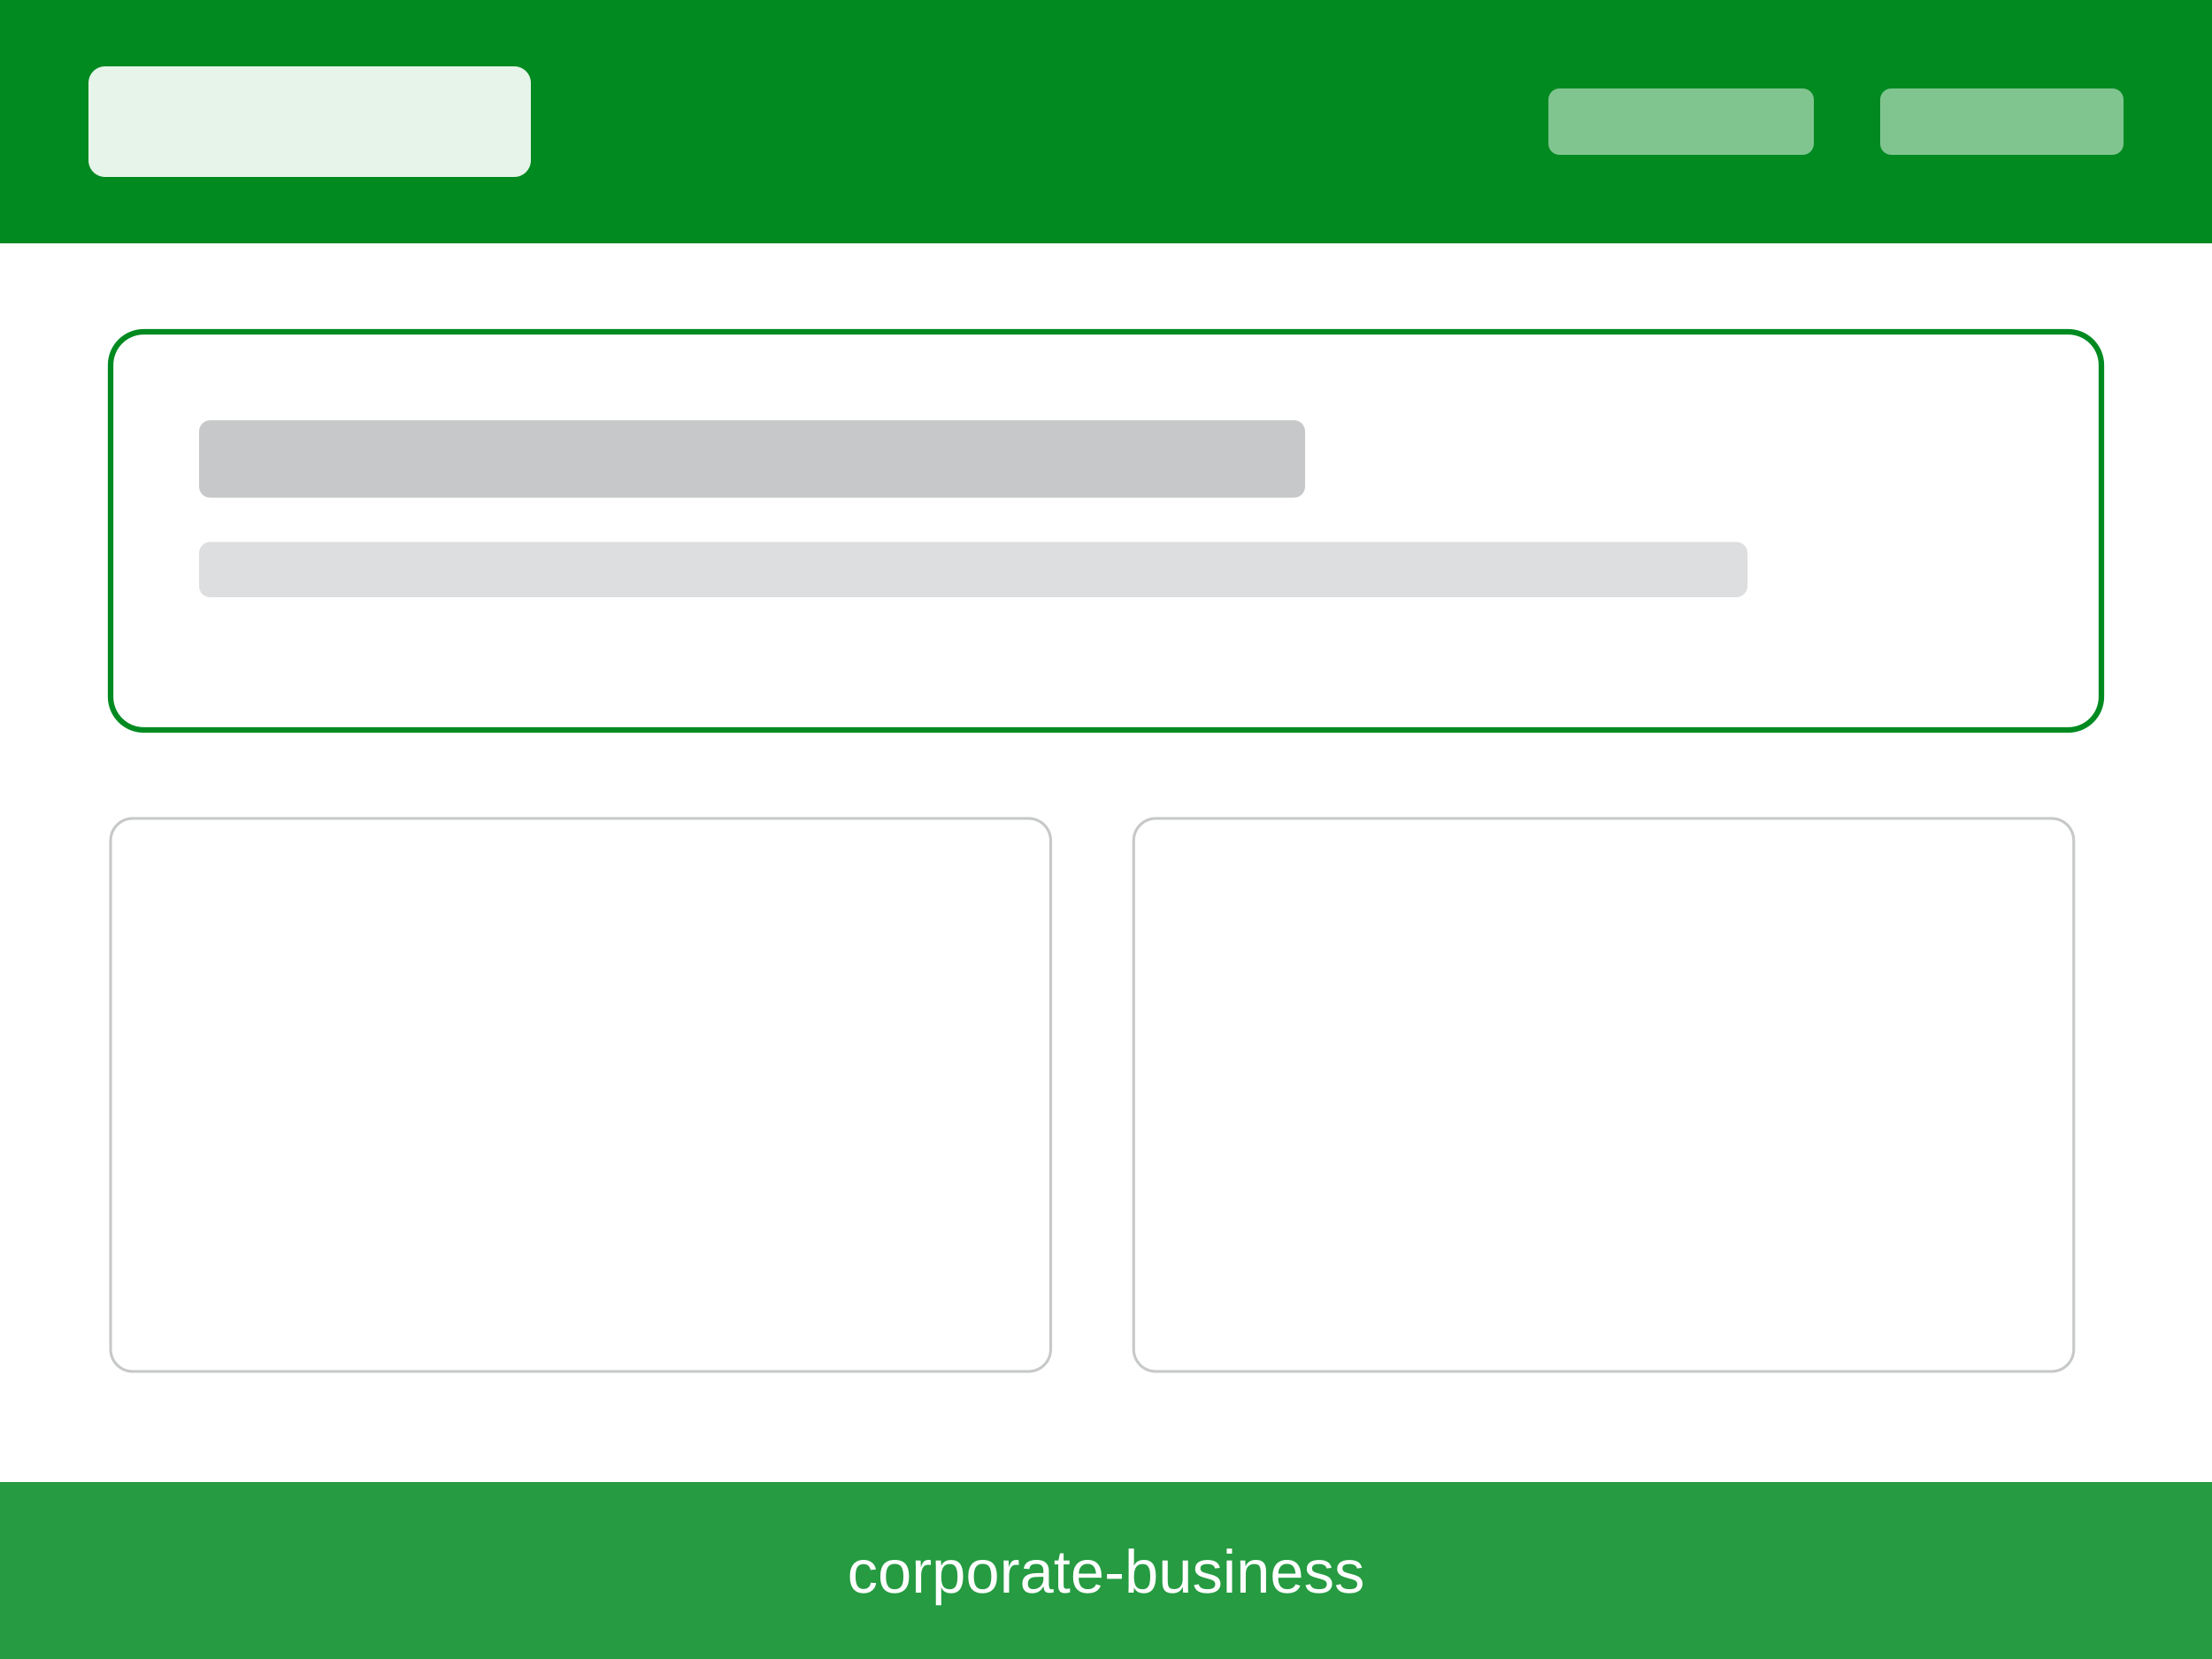
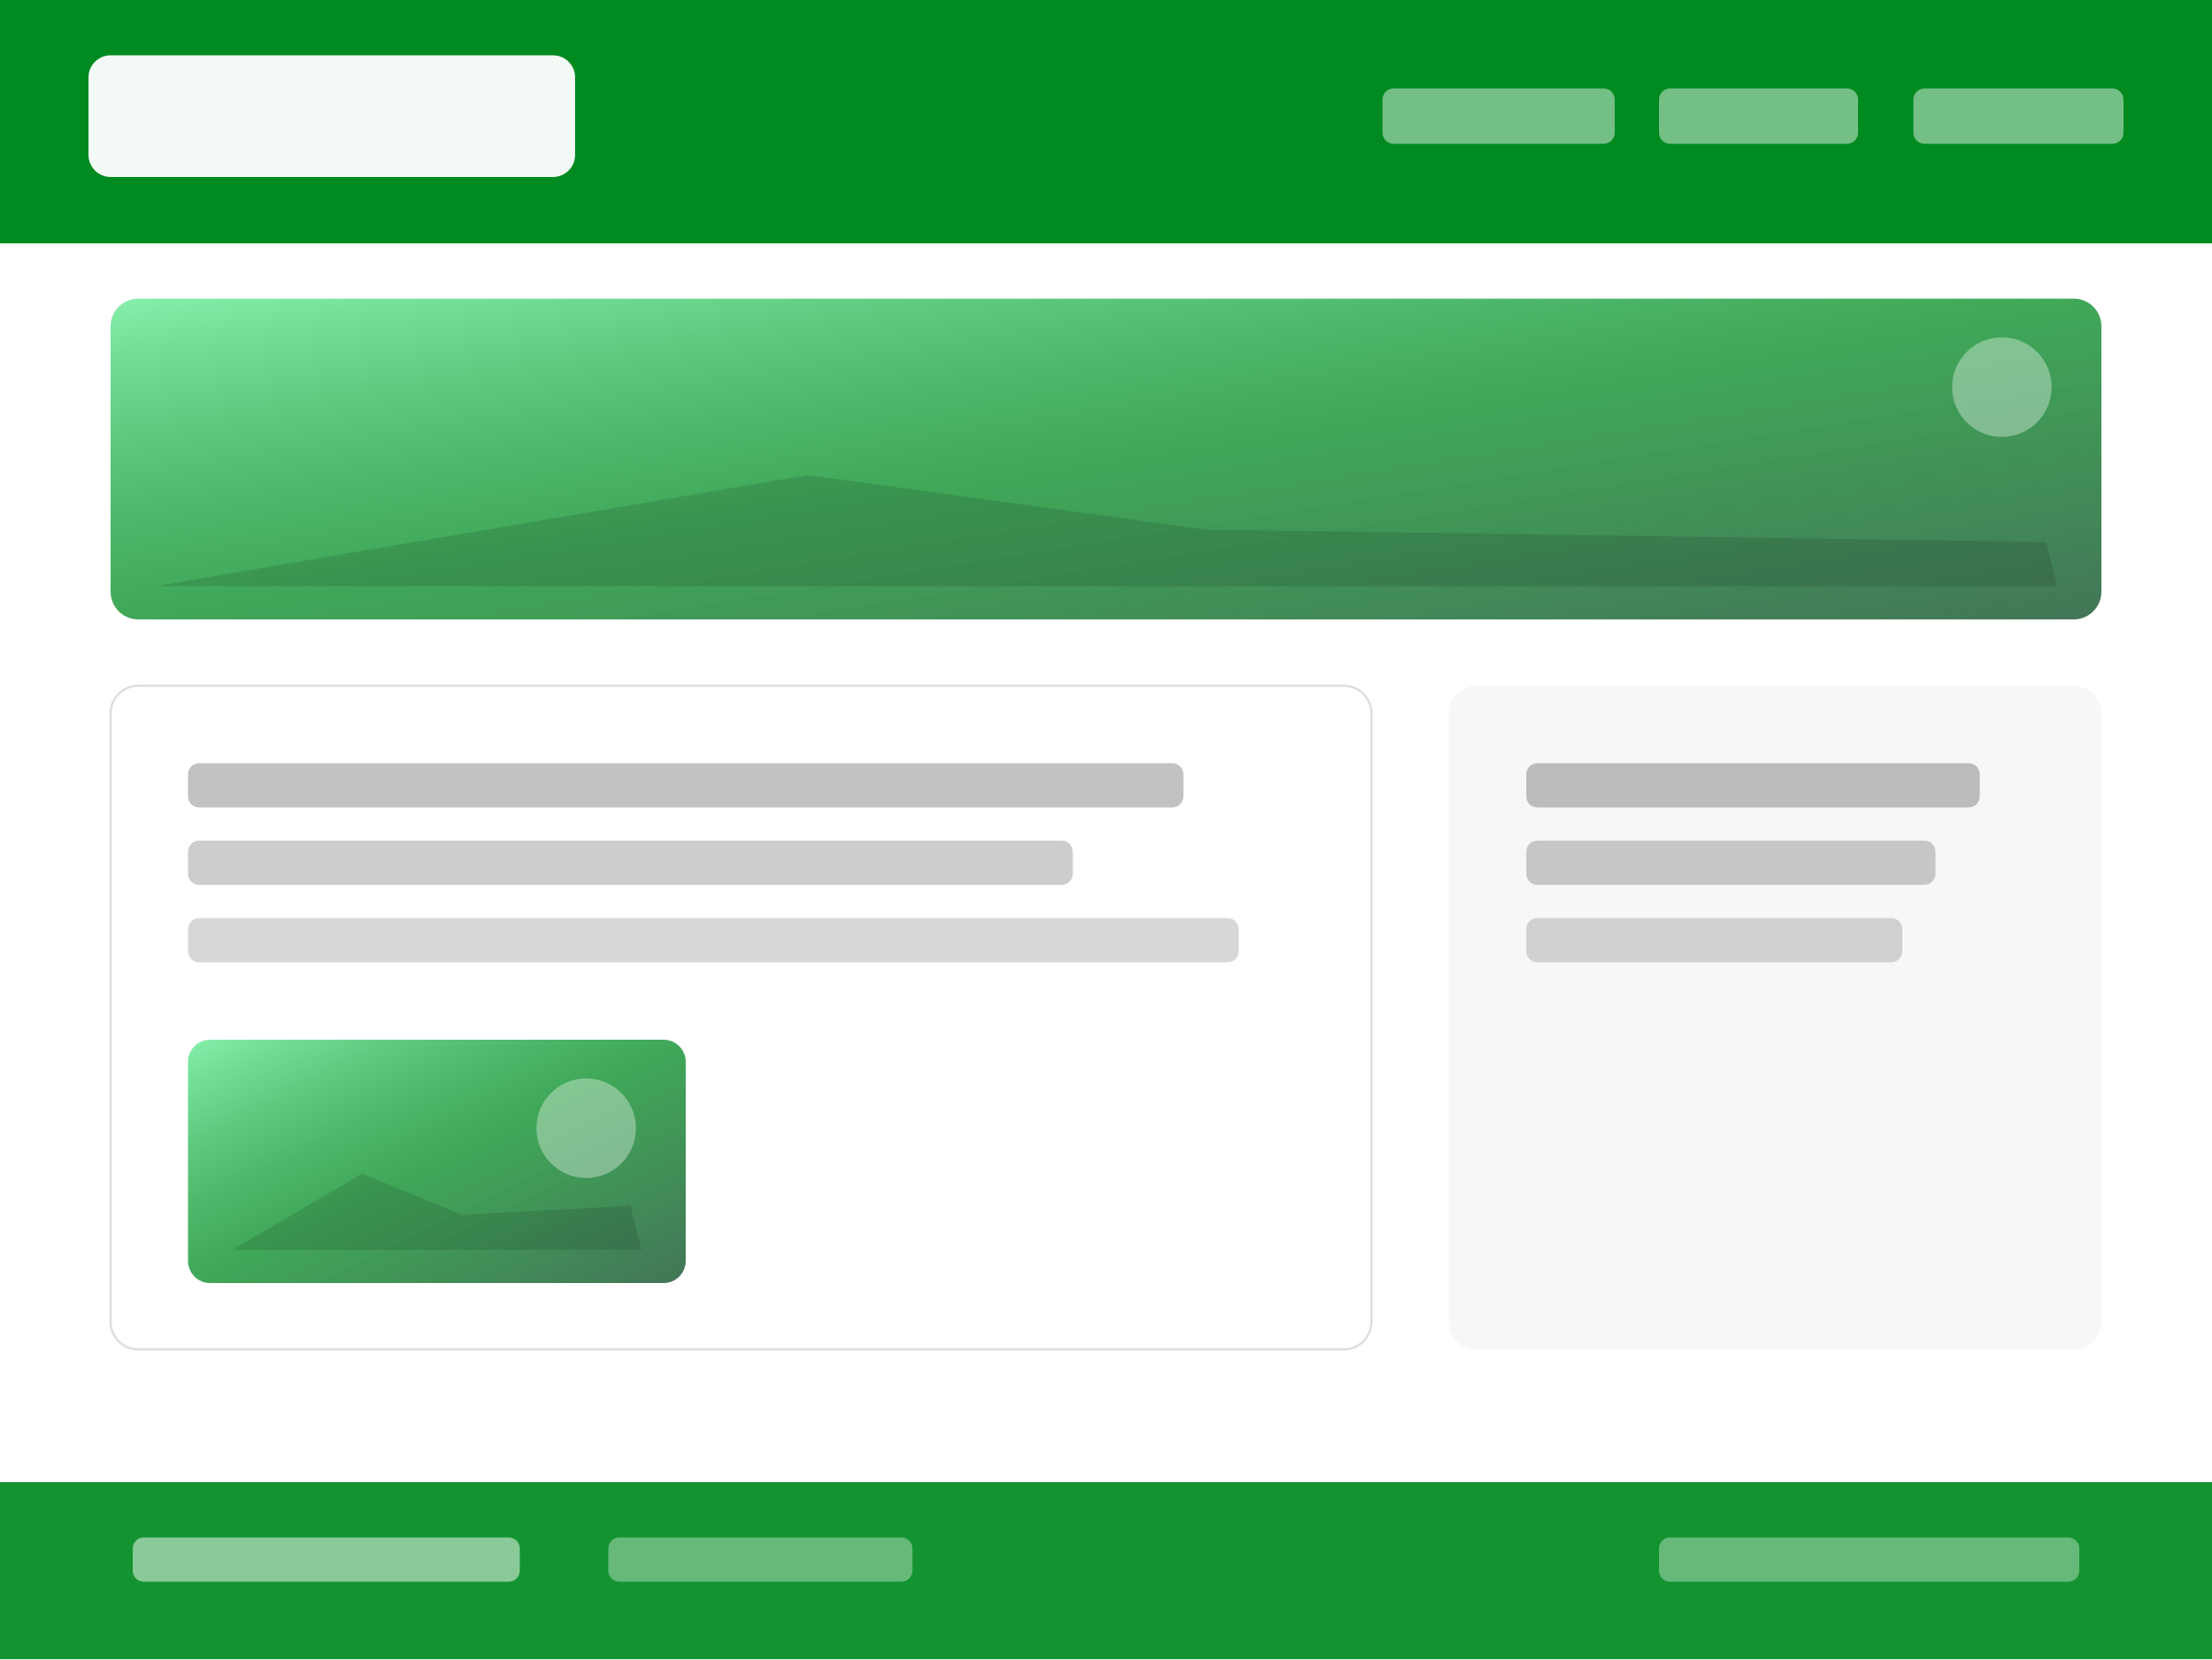
- <svg xmlns="http://www.w3.org/2000/svg" width="400" height="300" viewBox="0 0 400 300" role="img">
+ <svg xmlns="http://www.w3.org/2000/svg" width="1200" height="900" viewBox="0 0 400 300" role="img" aria-label="Corporate Business theme preview">
+   <defs>
+     <linearGradient id="pg-hero" x1="0%" y1="0%" x2="100%" y2="100%">
+       <stop offset="0%" stop-color="#86efac" />
+       <stop offset="50%" stop-color="#008a20" stop-opacity="0.75" />
+       <stop offset="100%" stop-color="#14532d" stop-opacity="0.8" />
+     </linearGradient>
+     <linearGradient id="pg-p1" x1="0%" y1="0%" x2="100%" y2="100%">
+       <stop offset="0%" stop-color="#86efac" />
+       <stop offset="50%" stop-color="#008a20" stop-opacity="0.75" />
+       <stop offset="100%" stop-color="#14532d" stop-opacity="0.8" />
+     </linearGradient>
+     <linearGradient id="pg-p2" x1="0%" y1="0%" x2="100%" y2="100%">
+       <stop offset="0%" stop-color="#93c5fd" />
+       <stop offset="45%" stop-color="#008a20" stop-opacity="0.8" />
+       <stop offset="100%" stop-color="#1e3a5f" stop-opacity="0.75" />
+     </linearGradient>
+   </defs>
  <rect width="400" height="300" fill="#ffffff" />
-   <rect width="400" height="44" fill="#008a20" />
-   <rect x="16" y="12" width="80" height="20" rx="3" fill="#ffffff" opacity="0.9" />
-   <rect x="280" y="16" width="48" height="12" rx="2" fill="#ffffff" opacity="0.5" />
-   <rect x="340" y="16" width="44" height="12" rx="2" fill="#ffffff" opacity="0.5" />
-   <rect x="20" y="60" width="360" height="72" rx="6" fill="#ffffff" stroke="#008a20" stroke-width="1" />
-   <rect x="36" y="76" width="200" height="14" rx="2" fill="#1d2327" opacity="0.25" />
-   <rect x="36" y="98" width="280" height="10" rx="2" fill="#1d2327" opacity="0.15" />
-   <rect x="20" y="148" width="170" height="100" rx="4" fill="#ffffff" stroke="#1d2327" stroke-width="0.5" opacity="0.25" />
-   <rect x="205" y="148" width="170" height="100" rx="4" fill="#ffffff" stroke="#1d2327" stroke-width="0.5" opacity="0.25" />
-   <rect x="0" y="268" width="400" height="32" fill="#008a20" opacity="0.85" />
-   <text x="200" y="288" text-anchor="middle" fill="#ffffff" font-family="Arial,sans-serif" font-size="11">corporate-business</text>
+   <rect y="0" width="400" height="44" fill="#008a20" />
+   <rect x="16" y="10" width="88" height="22" rx="4" fill="#ffffff" opacity="0.95" />
+   <rect x="250" y="16" width="42" height="10" rx="2" fill="#ffffff" opacity="0.45" />
+   <rect x="300" y="16" width="36" height="10" rx="2" fill="#ffffff" opacity="0.45" />
+   <rect x="346" y="16" width="38" height="10" rx="2" fill="#ffffff" opacity="0.45" />
+   <rect x="20" y="54" width="360" height="58" rx="5" fill="url(#pg-hero)" />
+   <path d="M28 106 L146 85.9 L218 95.76 L370 98 L372 106 Z" fill="#000" opacity="0.12" />
+   <circle cx="362" cy="70" r="9" fill="#fff" opacity="0.35" />
+   <rect x="20" y="124" width="228" height="120" rx="5" fill="#ffffff" stroke="#1d2327" stroke-width="0.4" opacity="0.15" />
+   <rect x="34" y="138" width="180" height="8" rx="2" fill="#1d2327" opacity="0.28" />
+   <rect x="34" y="152" width="160" height="8" rx="2" fill="#1d2327" opacity="0.23" />
+   <rect x="34" y="166" width="190" height="8" rx="2" fill="#1d2327" opacity="0.18" />
+   <rect x="34" y="188" width="90" height="44" rx="4" fill="url(#pg-p1)" />
+   <path d="M42 226 L65.5 212.2 L83.5 219.68 L114 218 L116 226 Z" fill="#000" opacity="0.12" />
+   <circle cx="106" cy="204" r="9" fill="#fff" opacity="0.35" />
+   <rect x="262" y="124" width="118" height="120" rx="5" fill="#f0f0f1" opacity="0.5" />
+   <rect x="276" y="138" width="82" height="8" rx="2" fill="#1d2327" opacity="0.28" />
+   <rect x="276" y="152" width="74" height="8" rx="2" fill="#1d2327" opacity="0.23" />
+   <rect x="276" y="166" width="68" height="8" rx="2" fill="#1d2327" opacity="0.18" />
+   <rect y="268" width="400" height="32" fill="#008a20" opacity="0.92" />
+   <rect x="24" y="278" width="70" height="8" rx="2" fill="#ffffff" opacity="0.5" />
+   <rect x="110" y="278" width="55" height="8" rx="2" fill="#ffffff" opacity="0.35" />
+   <rect x="300" y="278" width="76" height="8" rx="2" fill="#ffffff" opacity="0.35" />
</svg>
